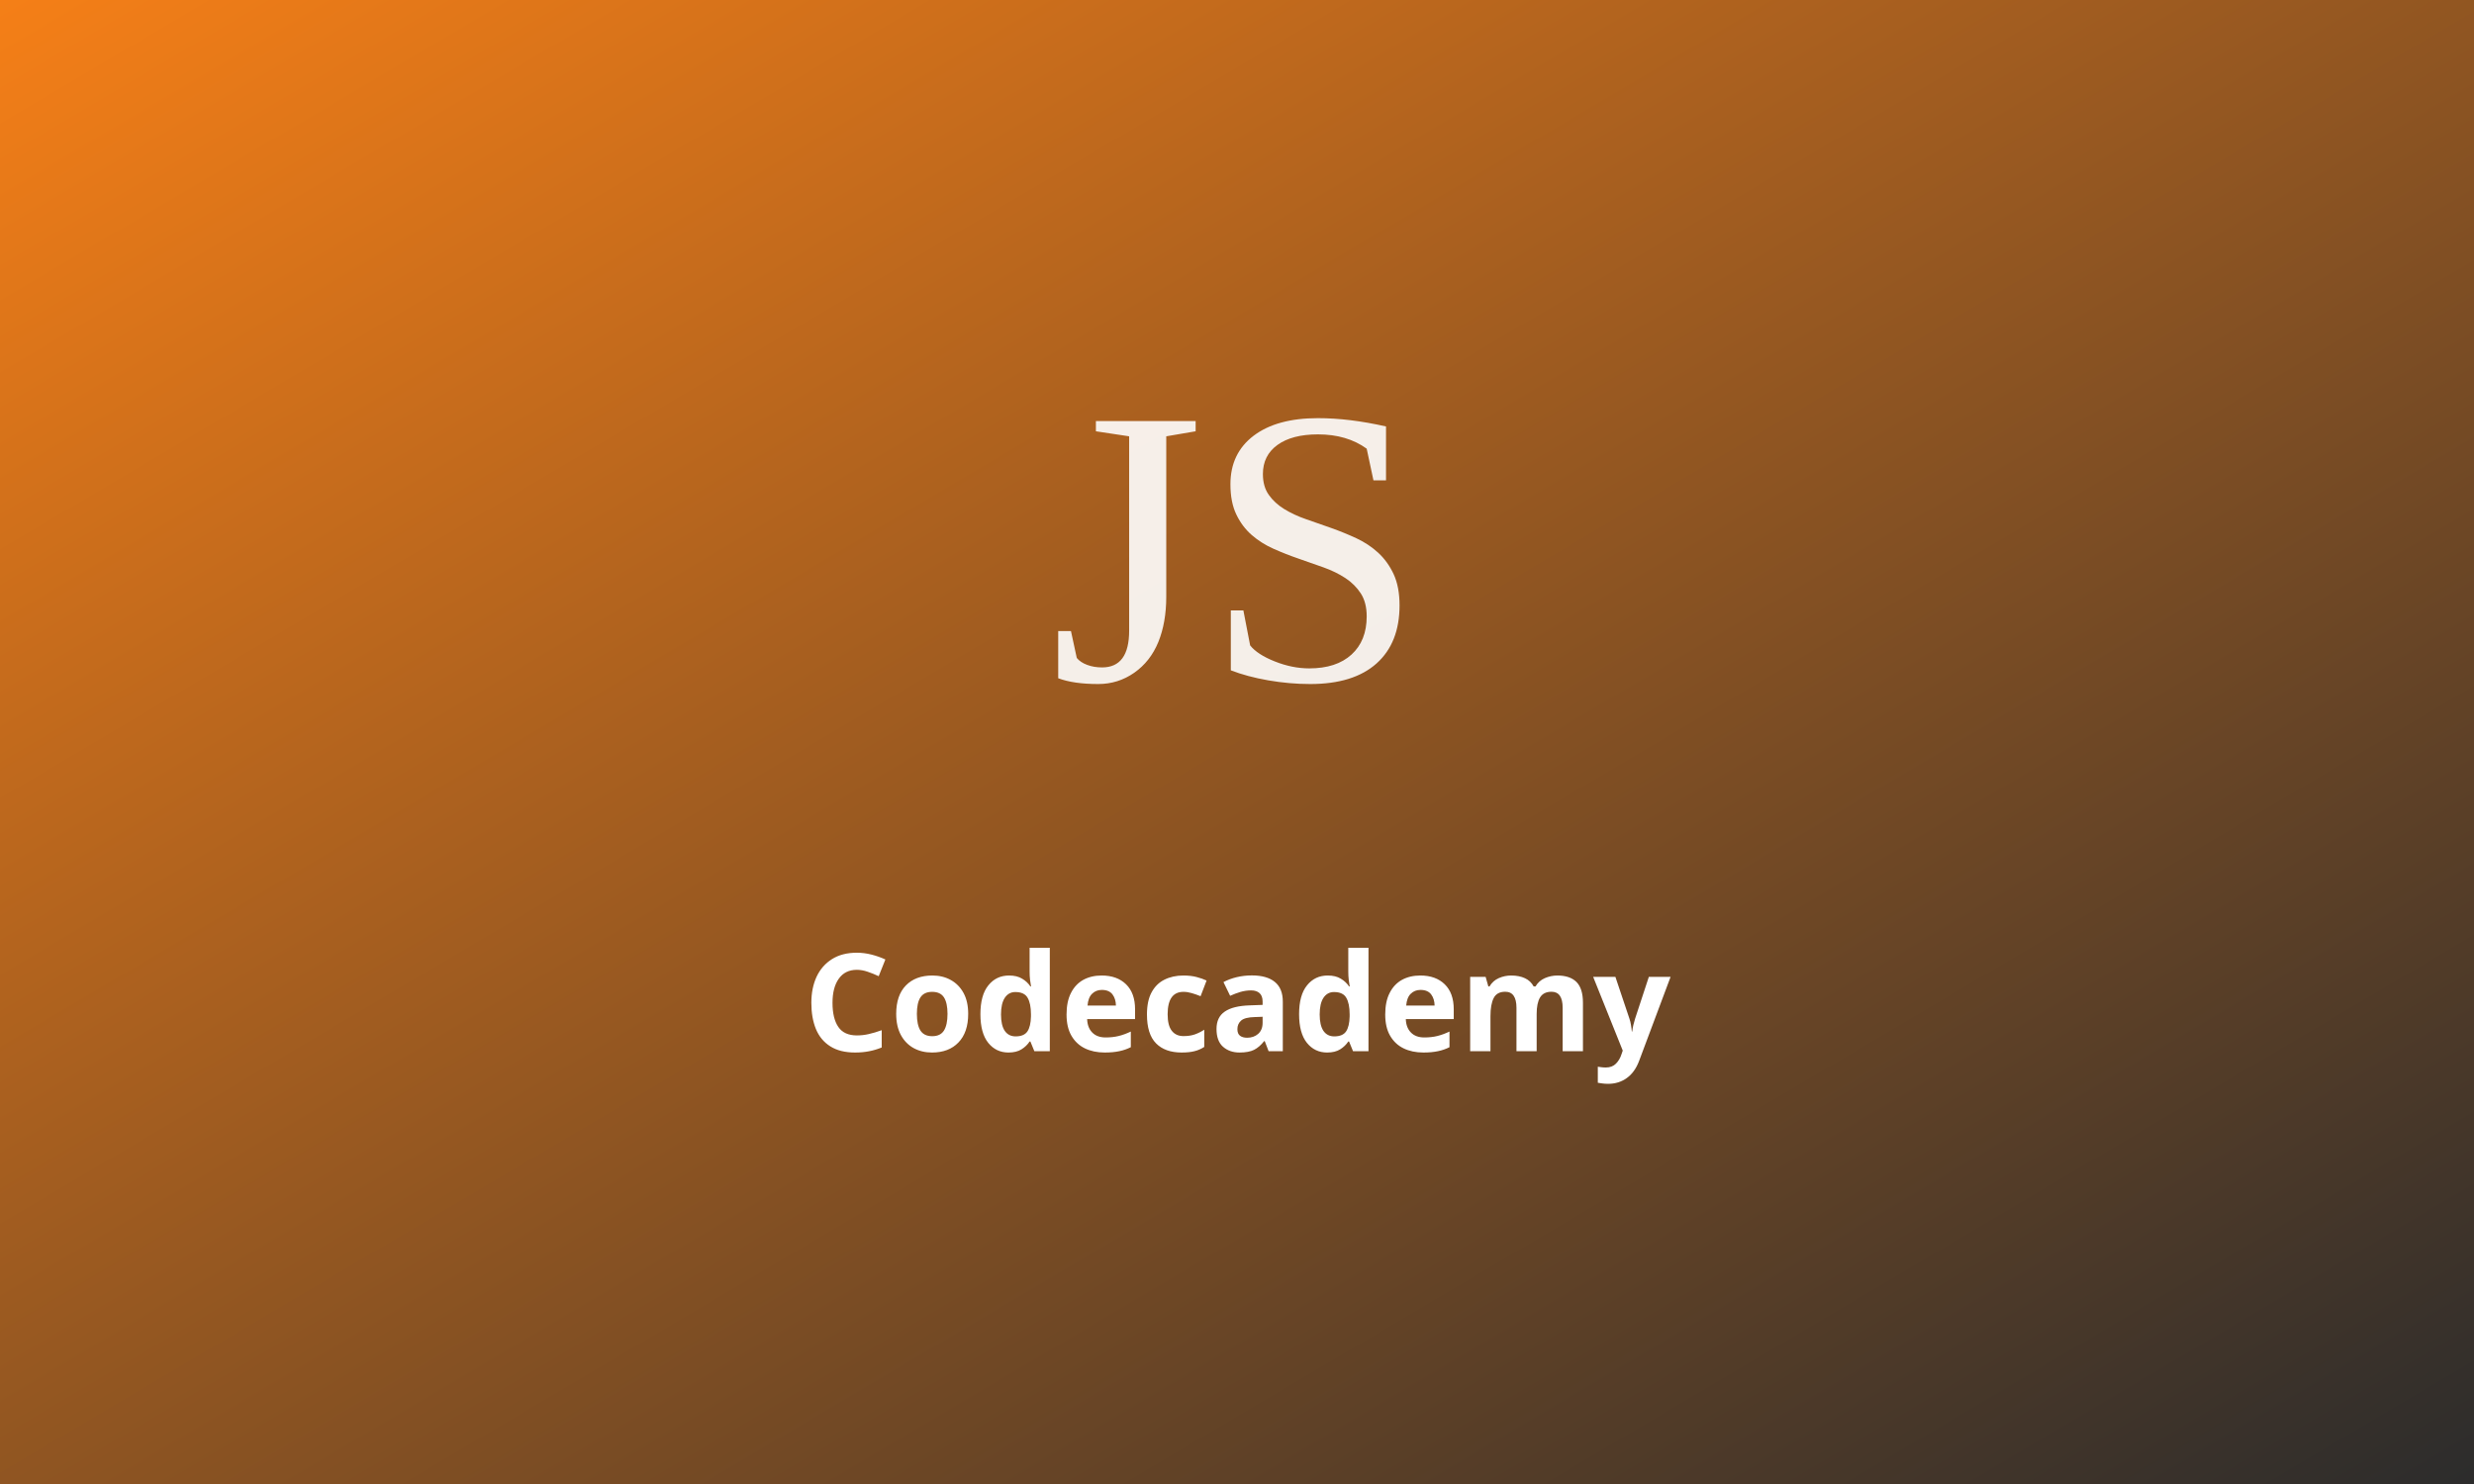
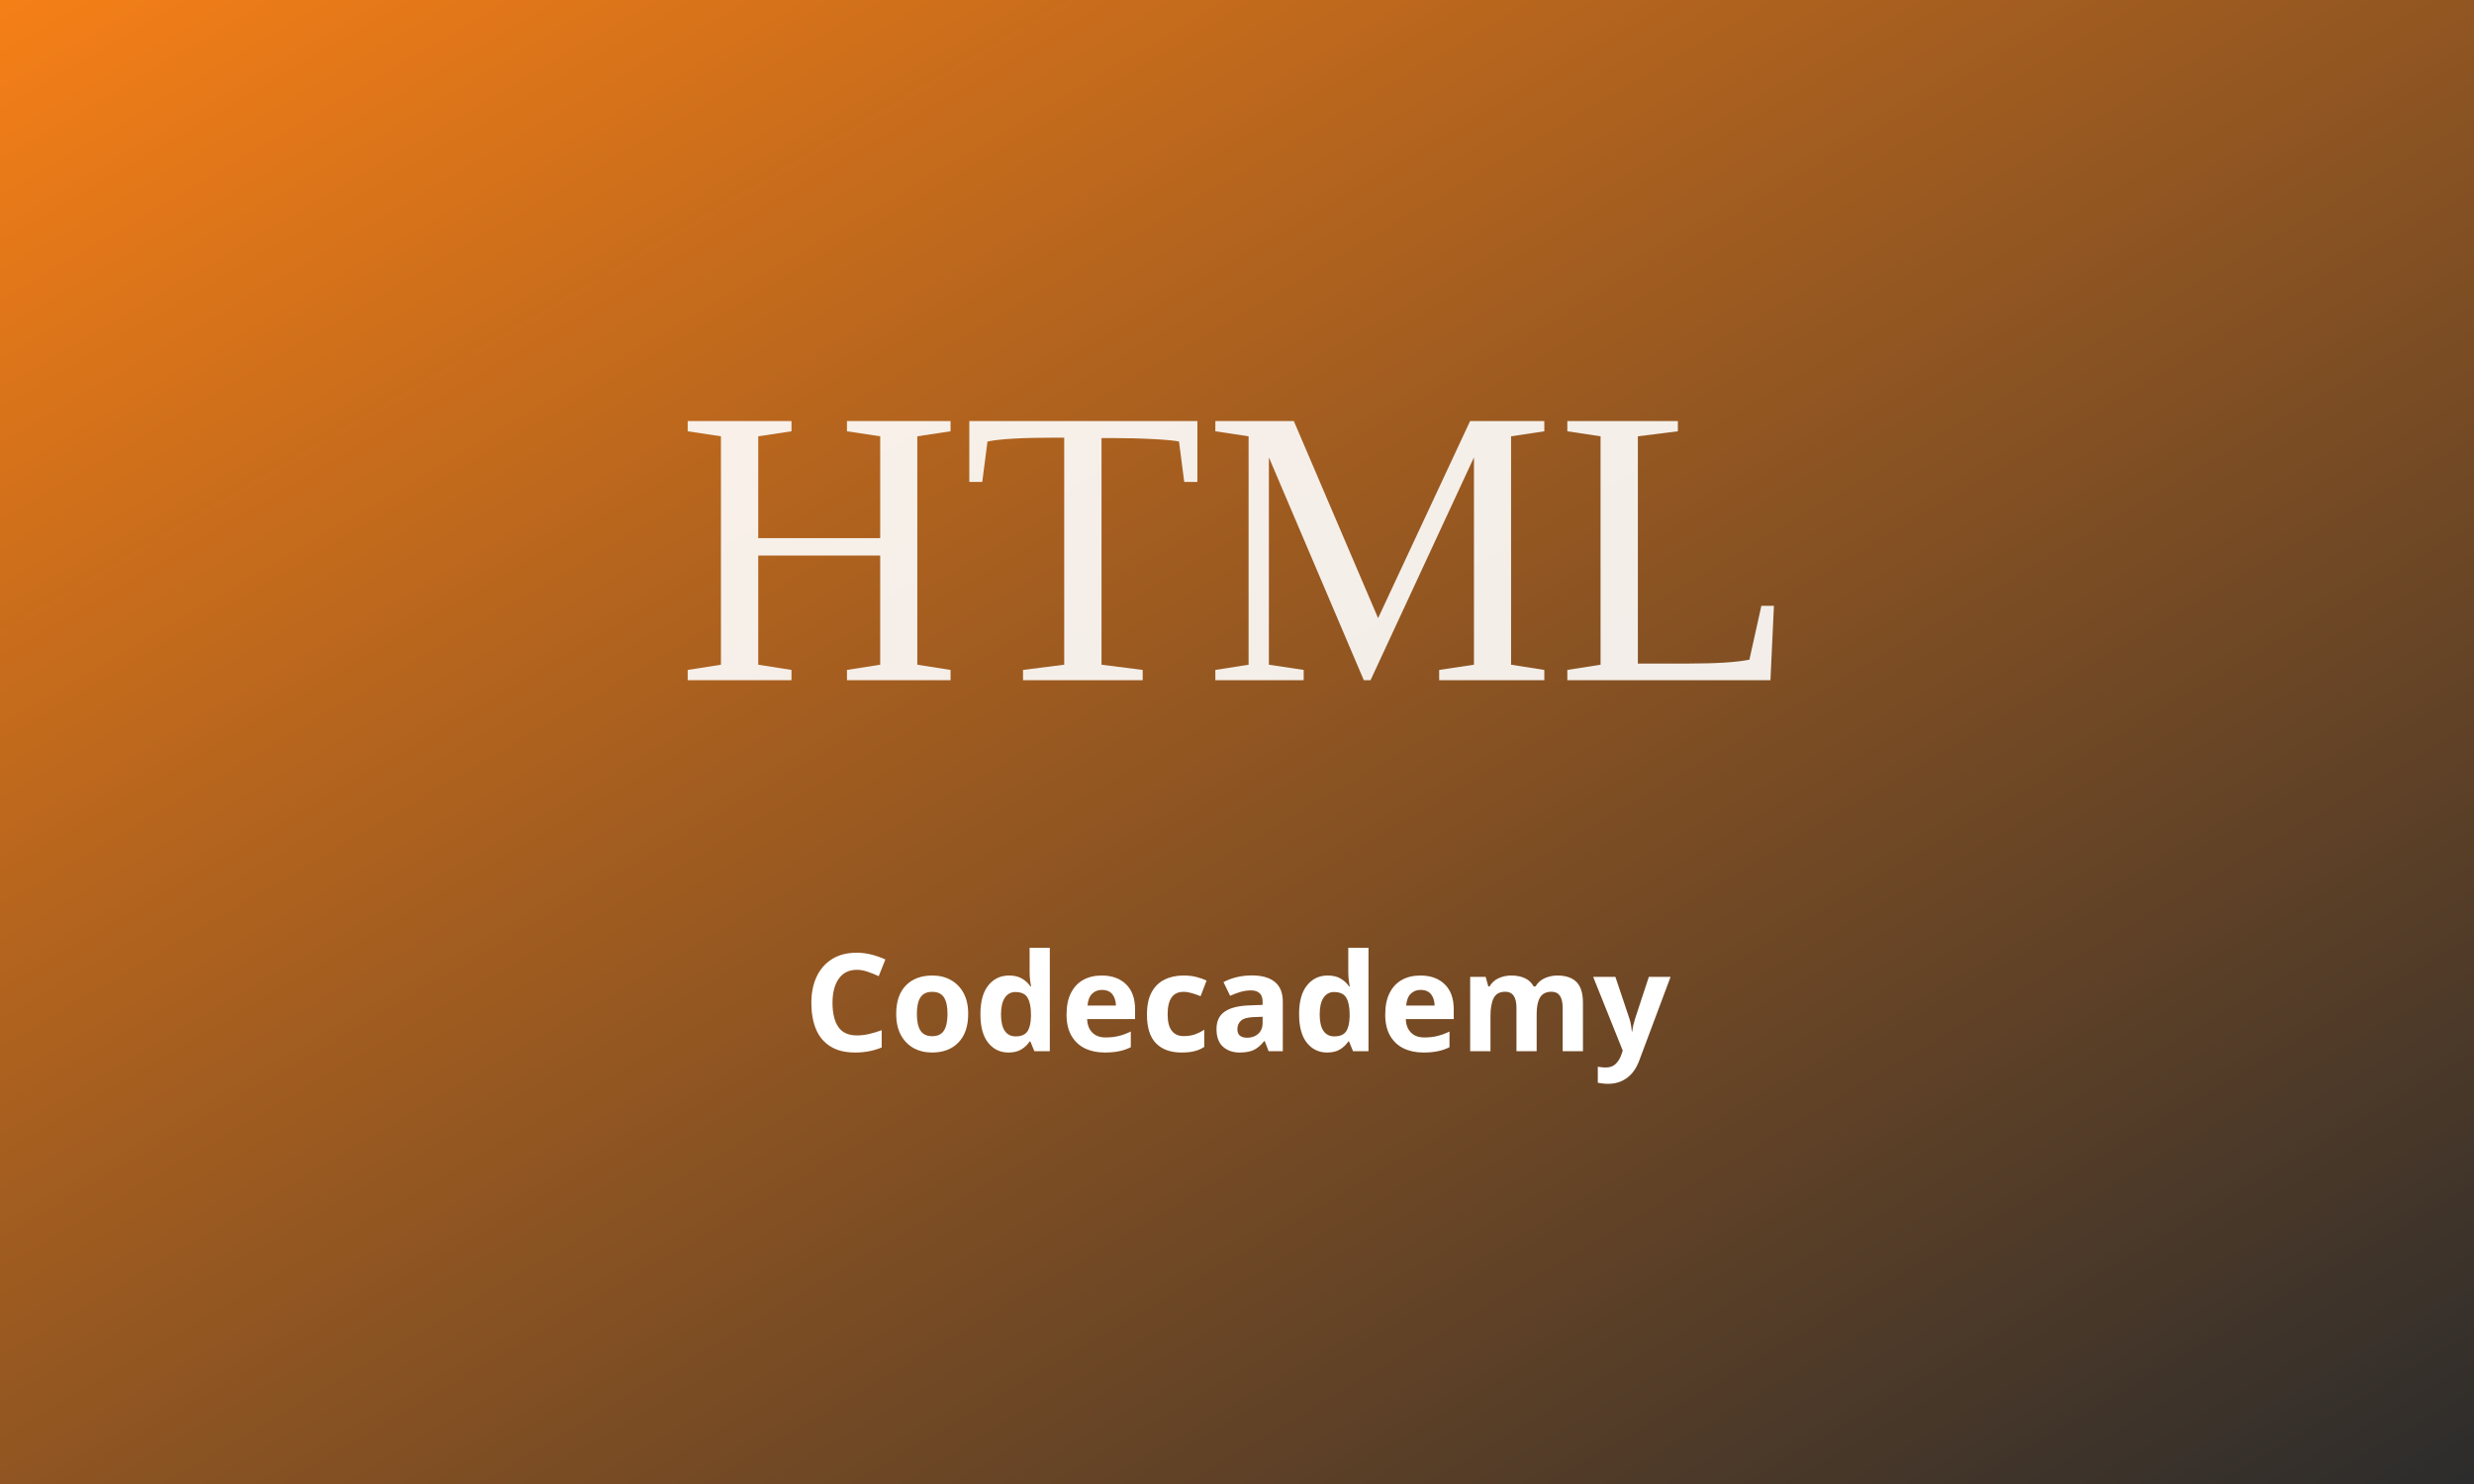
<svg xmlns="http://www.w3.org/2000/svg" width="400" height="240" viewBox="0 0 400 240">
  <defs>
    <linearGradient id="g" x1="0" y1="0" x2="1" y2="1">
      <stop offset="0%" stop-color="#f57f17" />
      <stop offset="100%" stop-color="#2c2c2c" />
    </linearGradient>
  </defs>
  <rect width="400" height="240" fill="url(#g)" />
-   <text x="200" y="110" font-size="64" text-anchor="middle" fill="#fff" opacity="0.9">JS</text>
+   <text x="200" y="110" font-size="64" text-anchor="middle" fill="#fff" opacity="0.9">HTML</text>
  <text x="200" y="170" font-size="22" text-anchor="middle" fill="#fff" font-family="sans-serif" font-weight="bold">Codecademy</text>
</svg>
